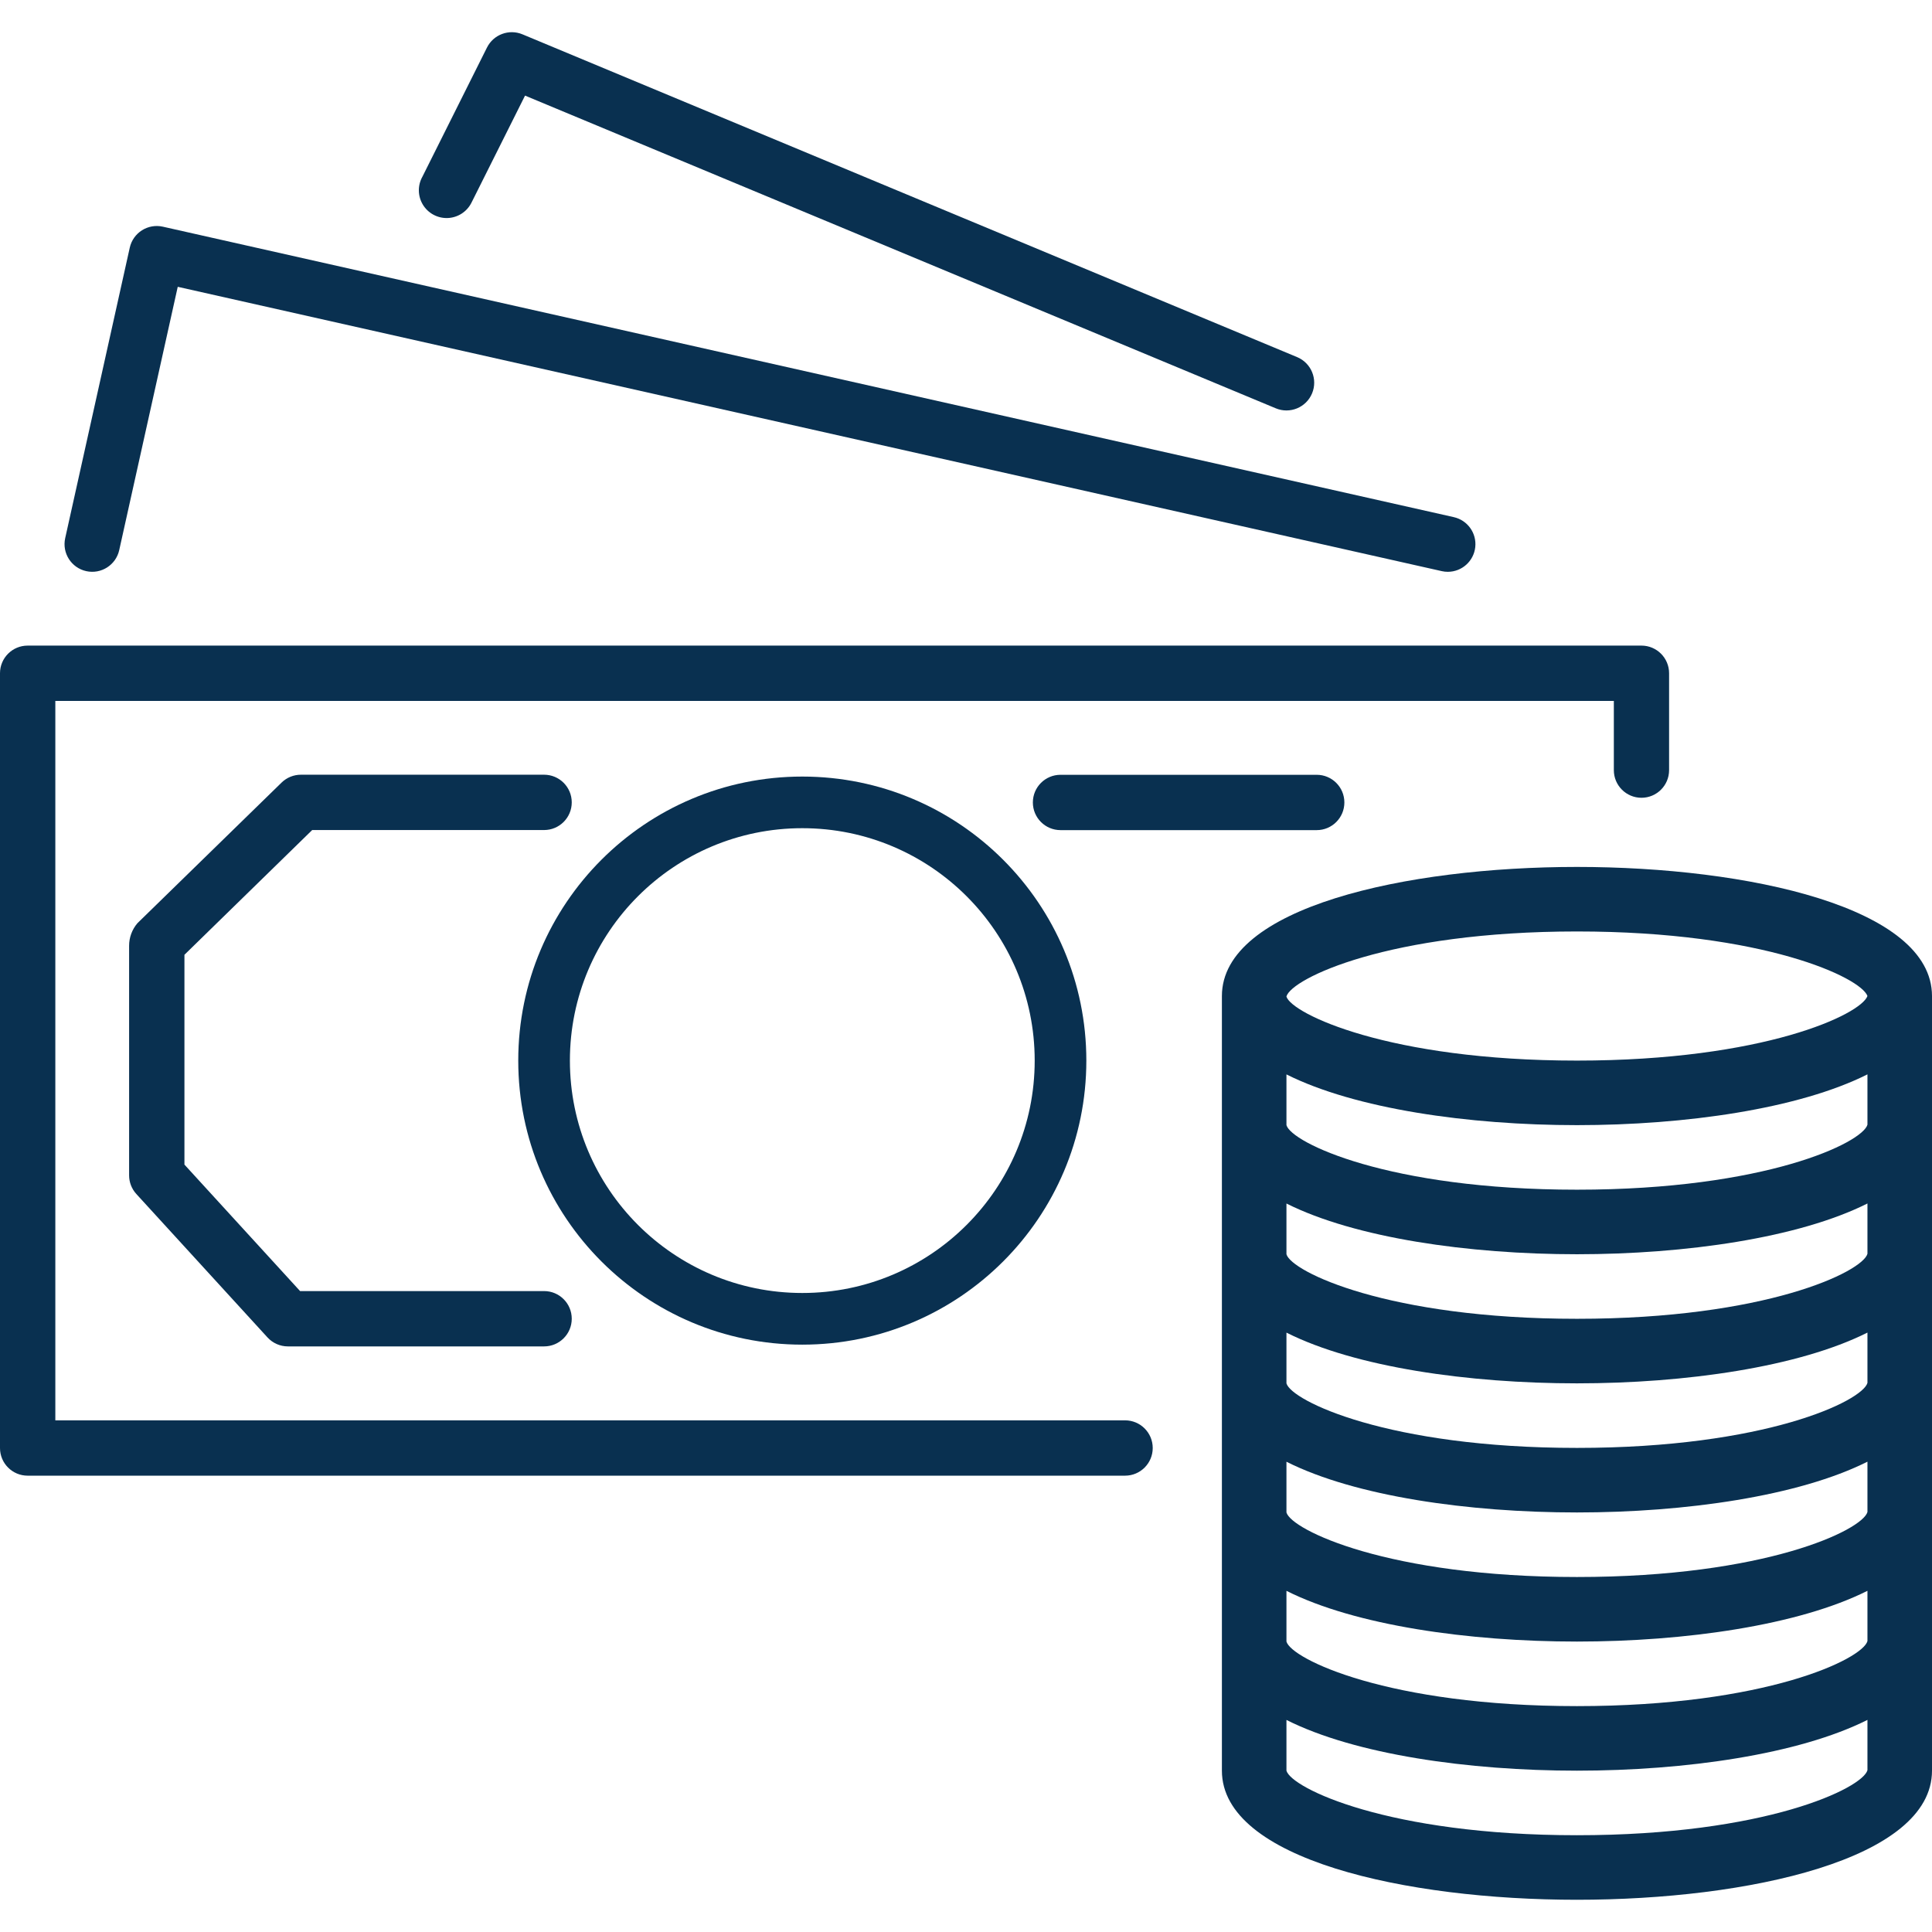
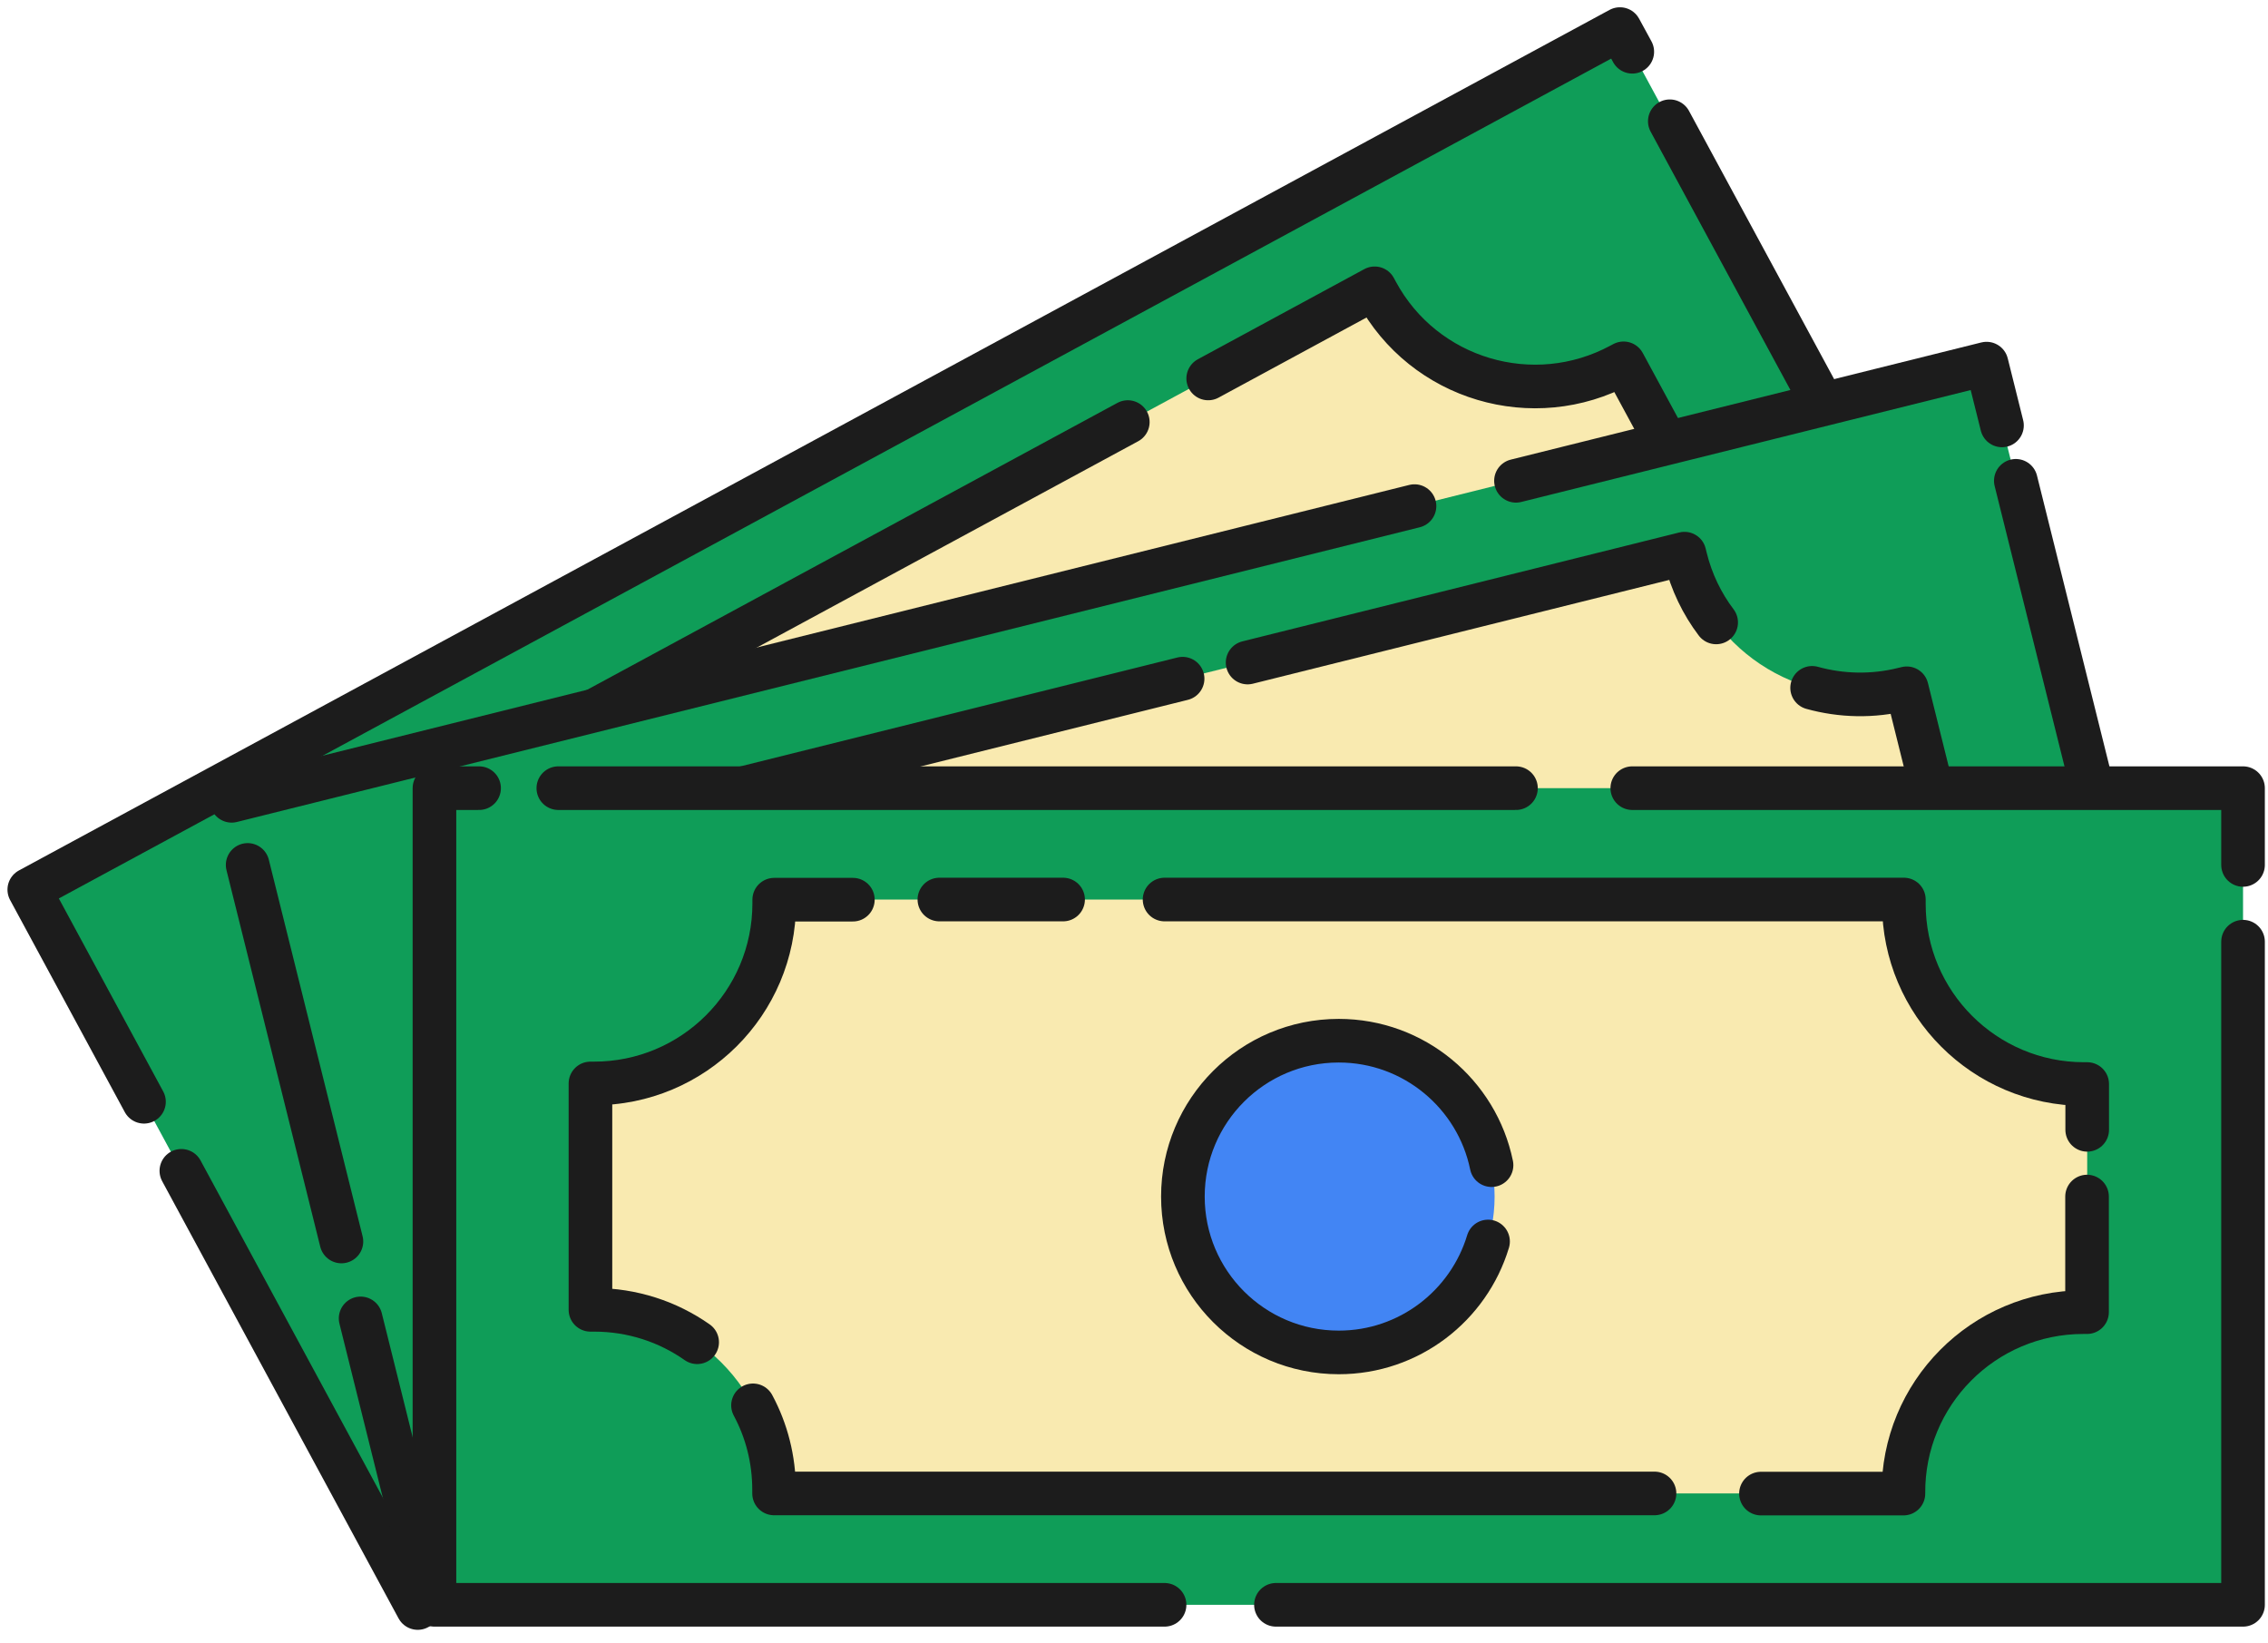
- <svg xmlns="http://www.w3.org/2000/svg" width="97" height="97" viewBox="0 0 97 97">
-   <defs>
-     <style>.a{fill:#093050;}.b{clip-path:url(#a);}</style>
-     <clipPath id="a">
-       <rect class="a" width="97" height="97" transform="translate(28 274)" />
-     </clipPath>
-   </defs>
-   <g class="b" transform="translate(-28 -274)">
-     <g transform="translate(28 274)">
-       <path class="a" d="M82.418,32.414H1.389A1.387,1.387,0,0,0,0,33.8V72.7a1.387,1.387,0,0,0,1.386,1.389h55.1a1.389,1.389,0,1,0,0-2.778H2.778V35.192H81.026v3.473a1.387,1.387,0,0,0,1.386,1.389h0A1.387,1.387,0,0,0,83.8,38.668V33.8A1.387,1.387,0,0,0,82.418,32.414Z" />
-       <path class="a" d="M73,25.966,8.176,11.381a1.389,1.389,0,0,0-1.661,1.053L3.273,27.019a1.389,1.389,0,1,0,2.713.6L8.924,14.4,72.387,28.675a1.31,1.31,0,0,0,.306.034,1.389,1.389,0,0,0,.3-2.744Z" />
-       <path class="a" d="M65.126,17.93,26.233,1.724a1.394,1.394,0,0,0-1.783.663L21.209,8.869a1.394,1.394,0,1,0,2.452,1.326q.022-.04.041-.081v0L26.361,4.8,64.053,20.5a1.392,1.392,0,1,0,1.073-2.57Z" />
-       <path class="a" d="M66.108,38.9H53.246a1.389,1.389,0,0,0,0,2.778H66.108a1.389,1.389,0,0,0,0-2.778Z" />
-       <path class="a" d="M40.281,38.989A14.261,14.261,0,1,0,54.542,53.249,14.261,14.261,0,0,0,40.281,38.989Zm0,25.928A11.668,11.668,0,1,1,51.949,53.249,11.668,11.668,0,0,1,40.281,64.917Z" />
-       <path class="a" d="M79.174,43.526c-8.589,0-17.826,2.029-17.826,6.482V88.9c0,4.453,9.237,6.482,17.826,6.482S97,93.354,97,88.9V50.008C97,45.555,87.763,43.526,79.174,43.526Zm14.585,45.35c-.245.9-5.1,3.265-14.585,3.265S64.834,89.776,64.589,88.9V86.353c3.448,1.737,9.145,2.547,14.585,2.547s11.138-.818,14.585-2.549Zm0-6.482c-.245.9-5.1,3.265-14.585,3.265s-14.34-2.366-14.585-3.241V79.871c3.448,1.737,9.145,2.547,14.585,2.547S90.312,81.6,93.759,79.87Zm0-6.482c-.245.9-5.1,3.265-14.585,3.265s-14.34-2.366-14.585-3.241V73.389c3.448,1.737,9.145,2.547,14.585,2.547s11.138-.818,14.585-2.549Zm0-6.482c-.245.9-5.1,3.265-14.585,3.265s-14.34-2.366-14.585-3.241V66.907c3.448,1.737,9.145,2.547,14.585,2.547s11.138-.818,14.585-2.549Zm0-6.482c-.245.9-5.1,3.265-14.585,3.265s-14.34-2.366-14.585-3.241V60.425c3.448,1.729,9.145,2.547,14.585,2.547s11.138-.818,14.585-2.549Zm0-6.482c-.245.9-5.1,3.265-14.585,3.265s-14.34-2.366-14.585-3.241V53.943c3.448,1.729,9.145,2.547,14.585,2.547s11.138-.818,14.585-2.549ZM79.174,53.249c-9.466,0-14.324-2.359-14.585-3.212v-.01c.261-.9,5.119-3.261,14.585-3.261,9.4,0,14.261,2.324,14.585,3.241C93.435,50.925,88.573,53.249,79.174,53.249Z" />
-       <path class="a" d="M27.317,64.823H15.068L9.26,58.471V47.937l6.414-6.263H27.317a1.389,1.389,0,1,0,0-2.778H15.11a1.39,1.39,0,0,0-.972.394L6.9,46.351a1.741,1.741,0,0,0-.418,1.134V59.01a1.39,1.39,0,0,0,.363.937l6.584,7.2a1.389,1.389,0,0,0,1.026.452H27.317a1.389,1.389,0,1,0,0-2.778Z" />
-     </g>
-   </g>
+ <svg xmlns="http://www.w3.org/2000/svg" width="156" height="113" viewBox="0 0 156 113" fill="none">
+   <path d="M111.41 2.001L2 61.191L28.726 110.592L138.135 51.403L111.41 2.001Z" fill="#0F9D58" />
+   <path d="M114.854 8.34L138.154 51.4L28.734 110.6L12.474 80.53" stroke="#1C1C1C" stroke-width="3" stroke-miterlimit="10" stroke-linecap="round" stroke-linejoin="round" />
+   <path d="M9.904 75.78L2.014 61.19L111.424 2L112.274 3.56" stroke="#1C1C1C" stroke-width="3" stroke-miterlimit="10" stroke-linecap="round" stroke-linejoin="round" />
+   <path d="M113.964 55.78L45.644 92.74L45.523 92.52C42.273 86.5 34.754 84.27 28.733 87.52L28.514 87.64L21.104 73.94L21.294 73.84C27.334 70.6 29.593 63.06 26.334 57.03L26.213 56.81L94.564 19.83L94.704 20.09C97.954 26.11 105.474 28.34 111.494 25.09L111.684 24.99L119.154 38.79L118.934 38.91C112.864 42.18 110.644 49.76 113.964 55.78Z" fill="#F9EAB0" />
+   <path d="M83.104 26.03L94.554 19.83L94.694 20.09C97.944 26.11 105.464 28.34 111.484 25.09L111.674 24.99L119.144 38.79L118.924 38.91C112.874 42.18 110.654 49.76 113.974 55.78L45.654 92.74L45.534 92.52C42.284 86.5 34.764 84.27 28.744 87.52L28.524 87.64L21.114 73.94L21.304 73.84C27.344 70.6 29.604 63.06 26.344 57.03L26.224 56.81L77.574 29.03" stroke="#1C1C1C" stroke-width="3" stroke-miterlimit="10" stroke-linecap="round" stroke-linejoin="round" />
+   <path d="M75.184 65.73C69.974 68.55 63.464 66.61 60.644 61.4C57.824 56.19 59.764 49.68 64.974 46.86C70.184 44.04 76.694 45.98 79.514 51.19C82.334 56.4 80.394 62.91 75.184 65.73Z" fill="#4285F4" />
+   <path d="M75.184 65.73C69.974 68.55 63.464 66.61 60.644 61.4C57.824 56.19 59.764 49.68 64.974 46.86C70.184 44.04 76.694 45.98 79.514 51.19C82.334 56.4 80.394 62.91 75.184 65.73Z" stroke="#1C1C1C" stroke-width="3" stroke-miterlimit="10" stroke-linecap="round" stroke-linejoin="round" />
+   <path d="M136.647 24.988L15.942 55.068L29.524 109.569L150.229 79.489L136.647 24.988Z" fill="#0F9D58" />
+   <path d="M138.654 33.07L150.224 79.51L29.514 109.59L24.804 90.68" stroke="#1C1C1C" stroke-width="3" stroke-miterlimit="10" stroke-linecap="round" stroke-linejoin="round" />
+   <path d="M104.273 33.07L136.643 25.01L137.703 29.26" stroke="#1C1C1C" stroke-width="3" stroke-miterlimit="10" stroke-linecap="round" stroke-linejoin="round" />
+   <path d="M15.934 55.08L97.294 34.81" stroke="#1C1C1C" stroke-width="3" stroke-miterlimit="10" stroke-linecap="round" stroke-linejoin="round" />
+   <path d="M23.484 85.39L17.034 59.49" stroke="#1C1C1C" stroke-width="3" stroke-miterlimit="10" stroke-linecap="round" stroke-linejoin="round" />
+   <path d="M125.704 77.73L50.334 96.51L50.274 96.26C48.624 89.62 41.904 85.58 35.264 87.24L35.014 87.3L31.244 72.19L31.454 72.14C38.114 70.5 42.174 63.77 40.514 57.12L40.454 56.87L115.864 38.08L115.934 38.37C117.584 45.01 124.304 49.05 130.944 47.39L131.154 47.34L134.944 62.57L134.694 62.63C128.034 64.29 123.994 71.07 125.704 77.73Z" fill="#F9EAB0" />
+   <path d="M85.814 45.57L115.863 38.08L115.933 38.37C116.343 40.03 117.073 41.53 118.043 42.81" stroke="#1C1C1C" stroke-width="3" stroke-miterlimit="10" stroke-linecap="round" stroke-linejoin="round" />
+   <path d="M124.643 47.31C126.633 47.86 128.793 47.93 130.943 47.39L131.153 47.34L134.943 62.57L134.693 62.63C128.023 64.29 123.983 71.07 125.693 77.73L50.323 96.51L50.263 96.26C48.613 89.62 41.893 85.58 35.253 87.24L35.003 87.3L31.233 72.19L31.443 72.14C38.103 70.5 42.163 63.77 40.503 57.12L40.443 56.87L81.343 46.68" stroke="#1C1C1C" stroke-width="3" stroke-miterlimit="10" stroke-linecap="round" stroke-linejoin="round" />
+   <path d="M85.674 77.7C79.924 79.13 74.104 75.63 72.674 69.89C71.244 64.14 74.744 58.32 80.484 56.89C86.234 55.46 92.054 58.96 93.484 64.7C94.924 70.45 91.424 76.27 85.674 77.7Z" fill="#4285F4" />
+   <path d="M85.674 77.7C79.924 79.13 74.104 75.63 72.674 69.89C71.244 64.14 74.744 58.32 80.484 56.89C86.234 55.46 92.054 58.96 93.484 64.7C94.924 70.45 91.424 76.27 85.674 77.7Z" stroke="#1C1C1C" stroke-width="3" stroke-miterlimit="10" stroke-linecap="round" stroke-linejoin="round" />
+   <path d="M154.283 54.21H29.883V110.38H154.283V54.21Z" fill="#0F9D58" />
+   <path d="M38.403 54.21H104.273" stroke="#1C1C1C" stroke-width="3" stroke-miterlimit="10" stroke-linecap="round" stroke-linejoin="round" />
+   <path d="M80.103 110.38H29.883V54.21H32.953" stroke="#1C1C1C" stroke-width="3" stroke-miterlimit="10" stroke-linecap="round" stroke-linejoin="round" />
+   <path d="M154.283 64.77V110.38H87.763" stroke="#1C1C1C" stroke-width="3" stroke-miterlimit="10" stroke-linecap="round" stroke-linejoin="round" />
+   <path d="M112.273 54.21H154.283V59.49" stroke="#1C1C1C" stroke-width="3" stroke-miterlimit="10" stroke-linecap="round" stroke-linejoin="round" />
+   <path d="M130.924 102.72H53.243V102.47C53.243 95.63 47.694 90.08 40.853 90.08H40.603V74.51H40.813C47.673 74.53 53.243 68.98 53.243 62.12V61.87H130.954V62.17C130.954 69.01 136.504 74.56 143.344 74.56H143.564V90.25H143.314C136.424 90.24 130.864 95.85 130.924 102.72Z" fill="#F9EAB0" />
+   <path d="M64.613 61.87H73.123" stroke="#1C1C1C" stroke-width="3" stroke-miterlimit="10" stroke-linecap="round" stroke-linejoin="round" />
+   <path d="M47.953 92.32C45.943 90.91 43.503 90.09 40.863 90.09H40.613V74.52H40.823C47.683 74.54 53.253 68.99 53.253 62.13V61.88H58.663" stroke="#1C1C1C" stroke-width="3" stroke-miterlimit="10" stroke-linecap="round" stroke-linejoin="round" />
+   <path d="M113.803 102.72H53.243V102.47C53.243 100.37 52.724 98.39 51.794 96.66" stroke="#1C1C1C" stroke-width="3" stroke-miterlimit="10" stroke-linecap="round" stroke-linejoin="round" />
+   <path d="M143.554 82.3V90.25H143.304C136.424 90.25 130.864 95.85 130.924 102.73H121.124" stroke="#1C1C1C" stroke-width="3" stroke-miterlimit="10" stroke-linecap="round" stroke-linejoin="round" />
+   <path d="M80.103 61.87H130.954V62.17C130.954 69.01 136.504 74.56 143.344 74.56H143.564V77.71" stroke="#1C1C1C" stroke-width="3" stroke-miterlimit="10" stroke-linecap="round" stroke-linejoin="round" />
+   <path d="M92.083 93.02C86.163 93.02 81.363 88.22 81.363 82.3C81.363 76.38 86.163 71.58 92.083 71.58C98.003 71.58 102.803 76.38 102.803 82.3C102.803 88.22 98.003 93.02 92.083 93.02Z" fill="#4285F4" />
+   <path d="M102.353 85.39C101.023 89.8 96.933 93.02 92.083 93.02C86.163 93.02 81.363 88.22 81.363 82.3C81.363 76.38 86.163 71.58 92.083 71.58C97.263 71.58 101.593 75.26 102.593 80.14" stroke="#1C1C1C" stroke-width="3" stroke-miterlimit="10" stroke-linecap="round" stroke-linejoin="round" />
</svg>
